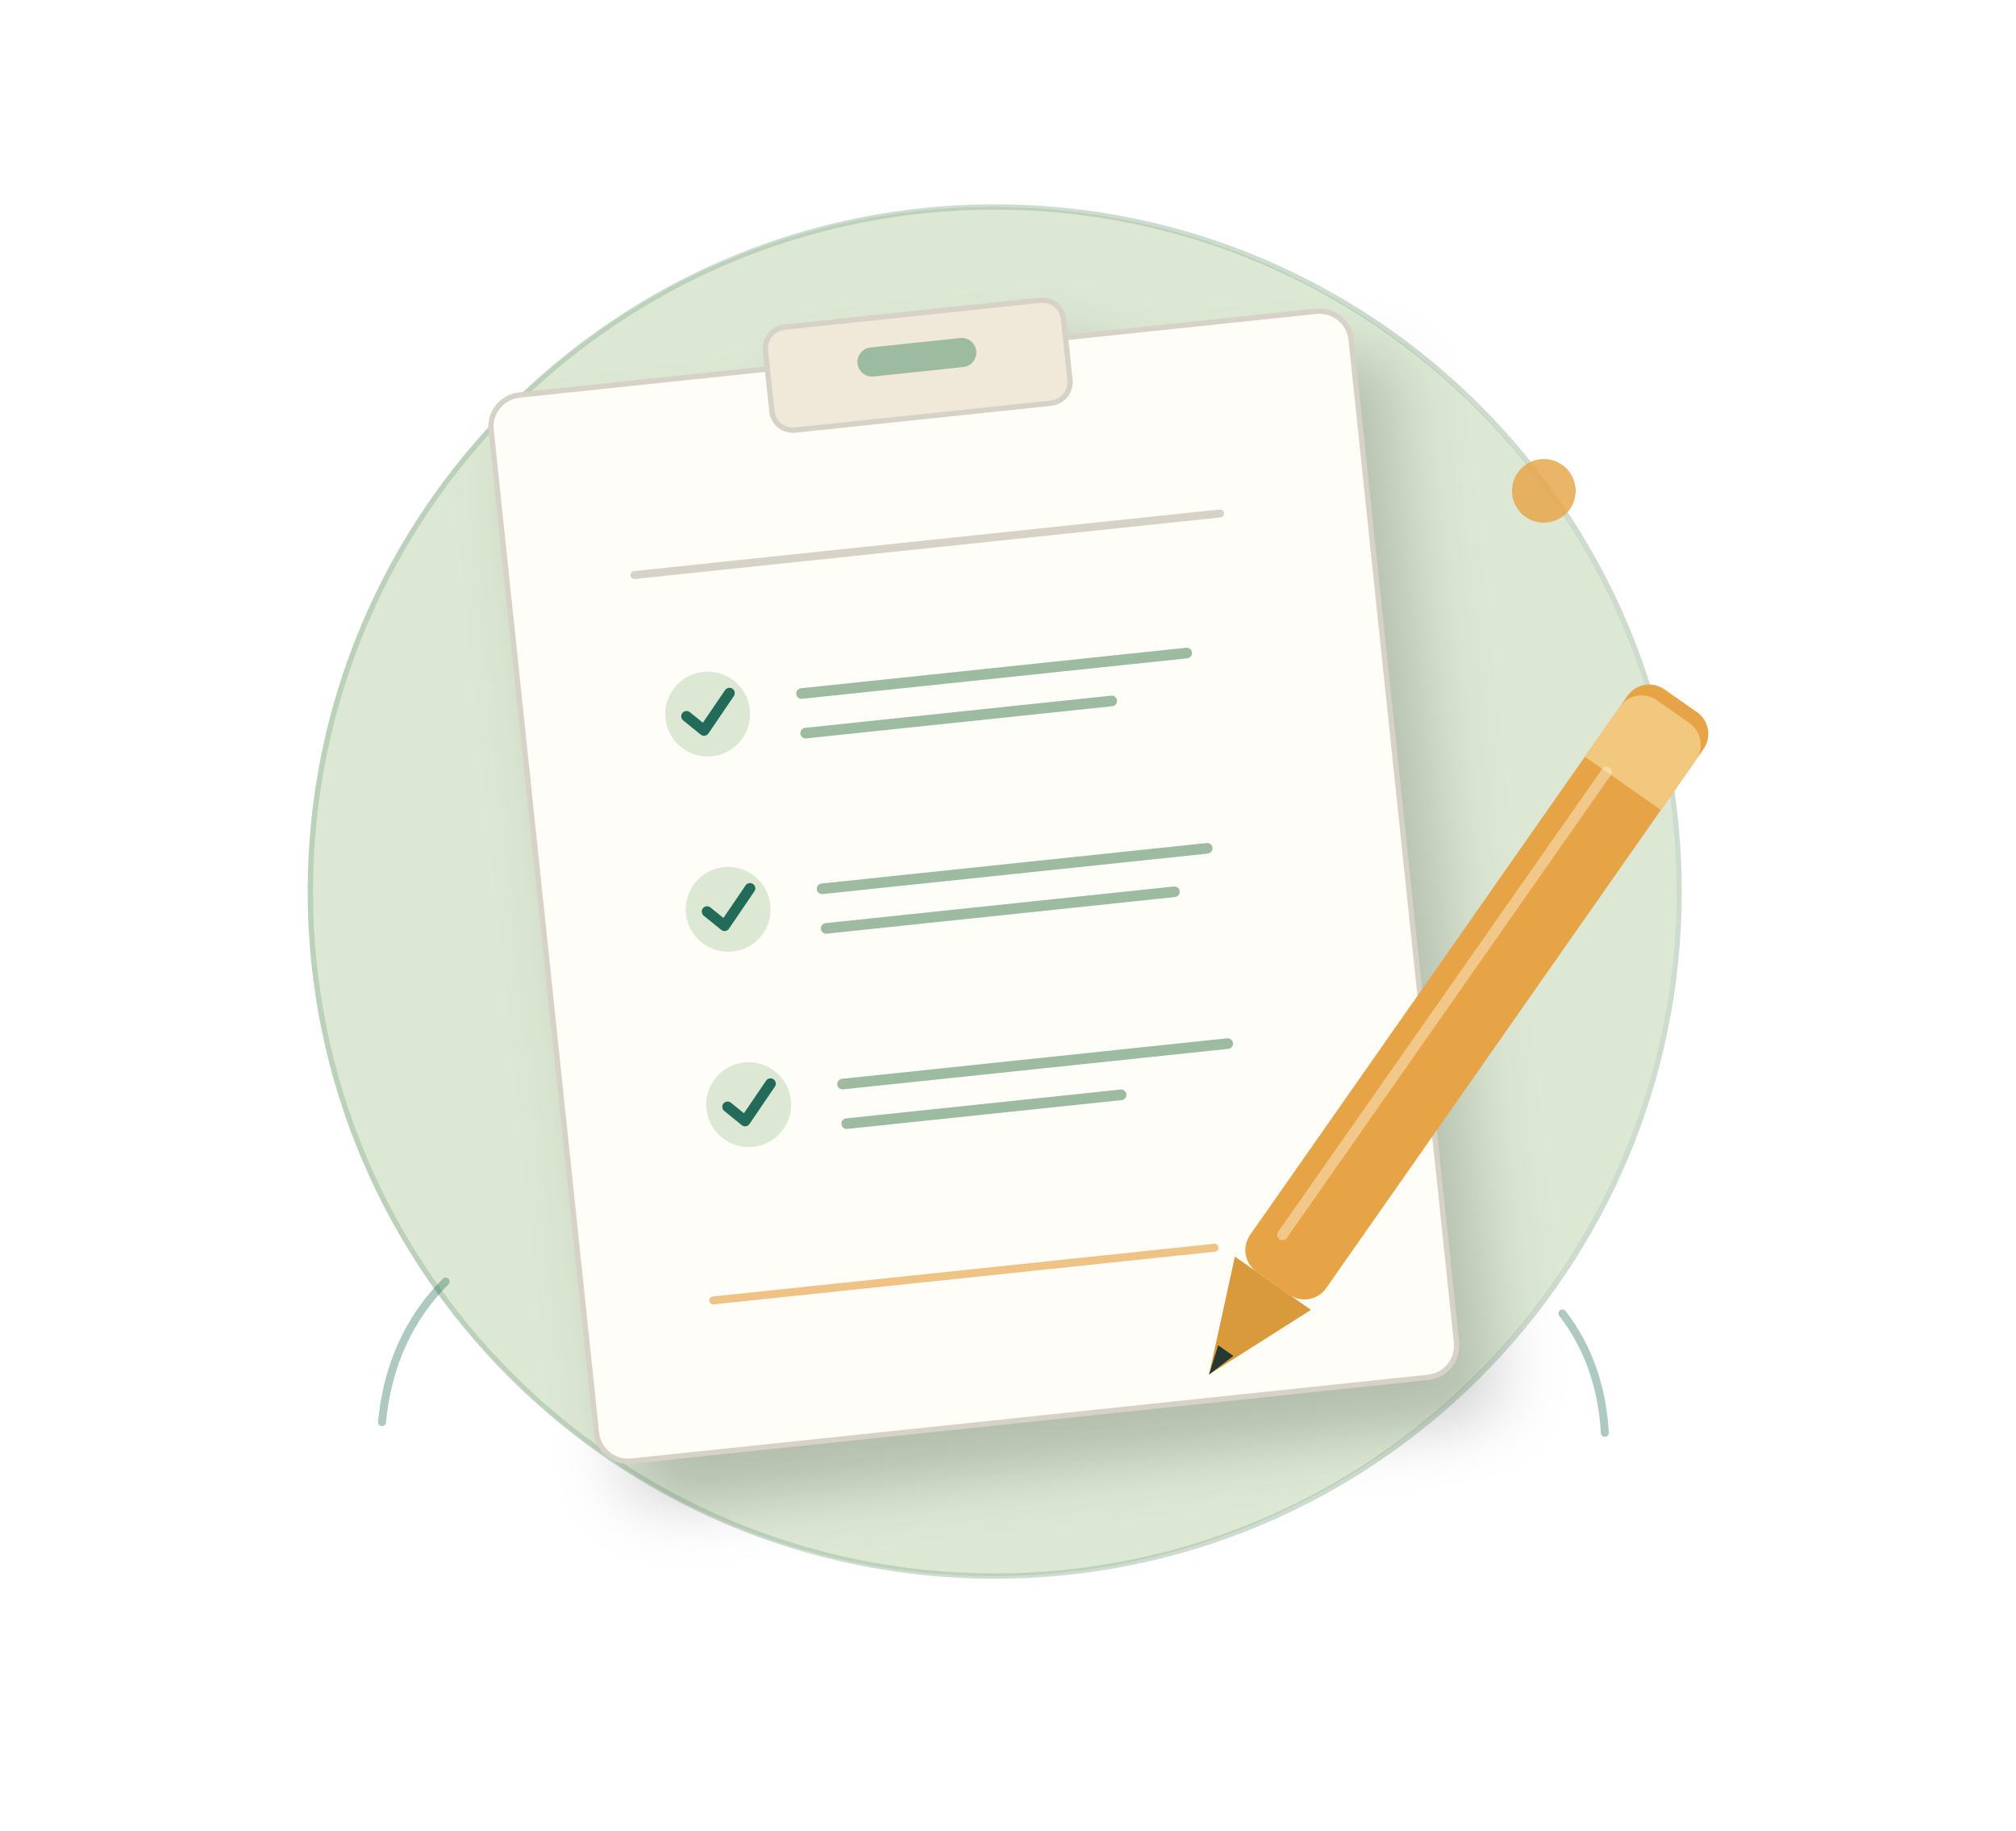
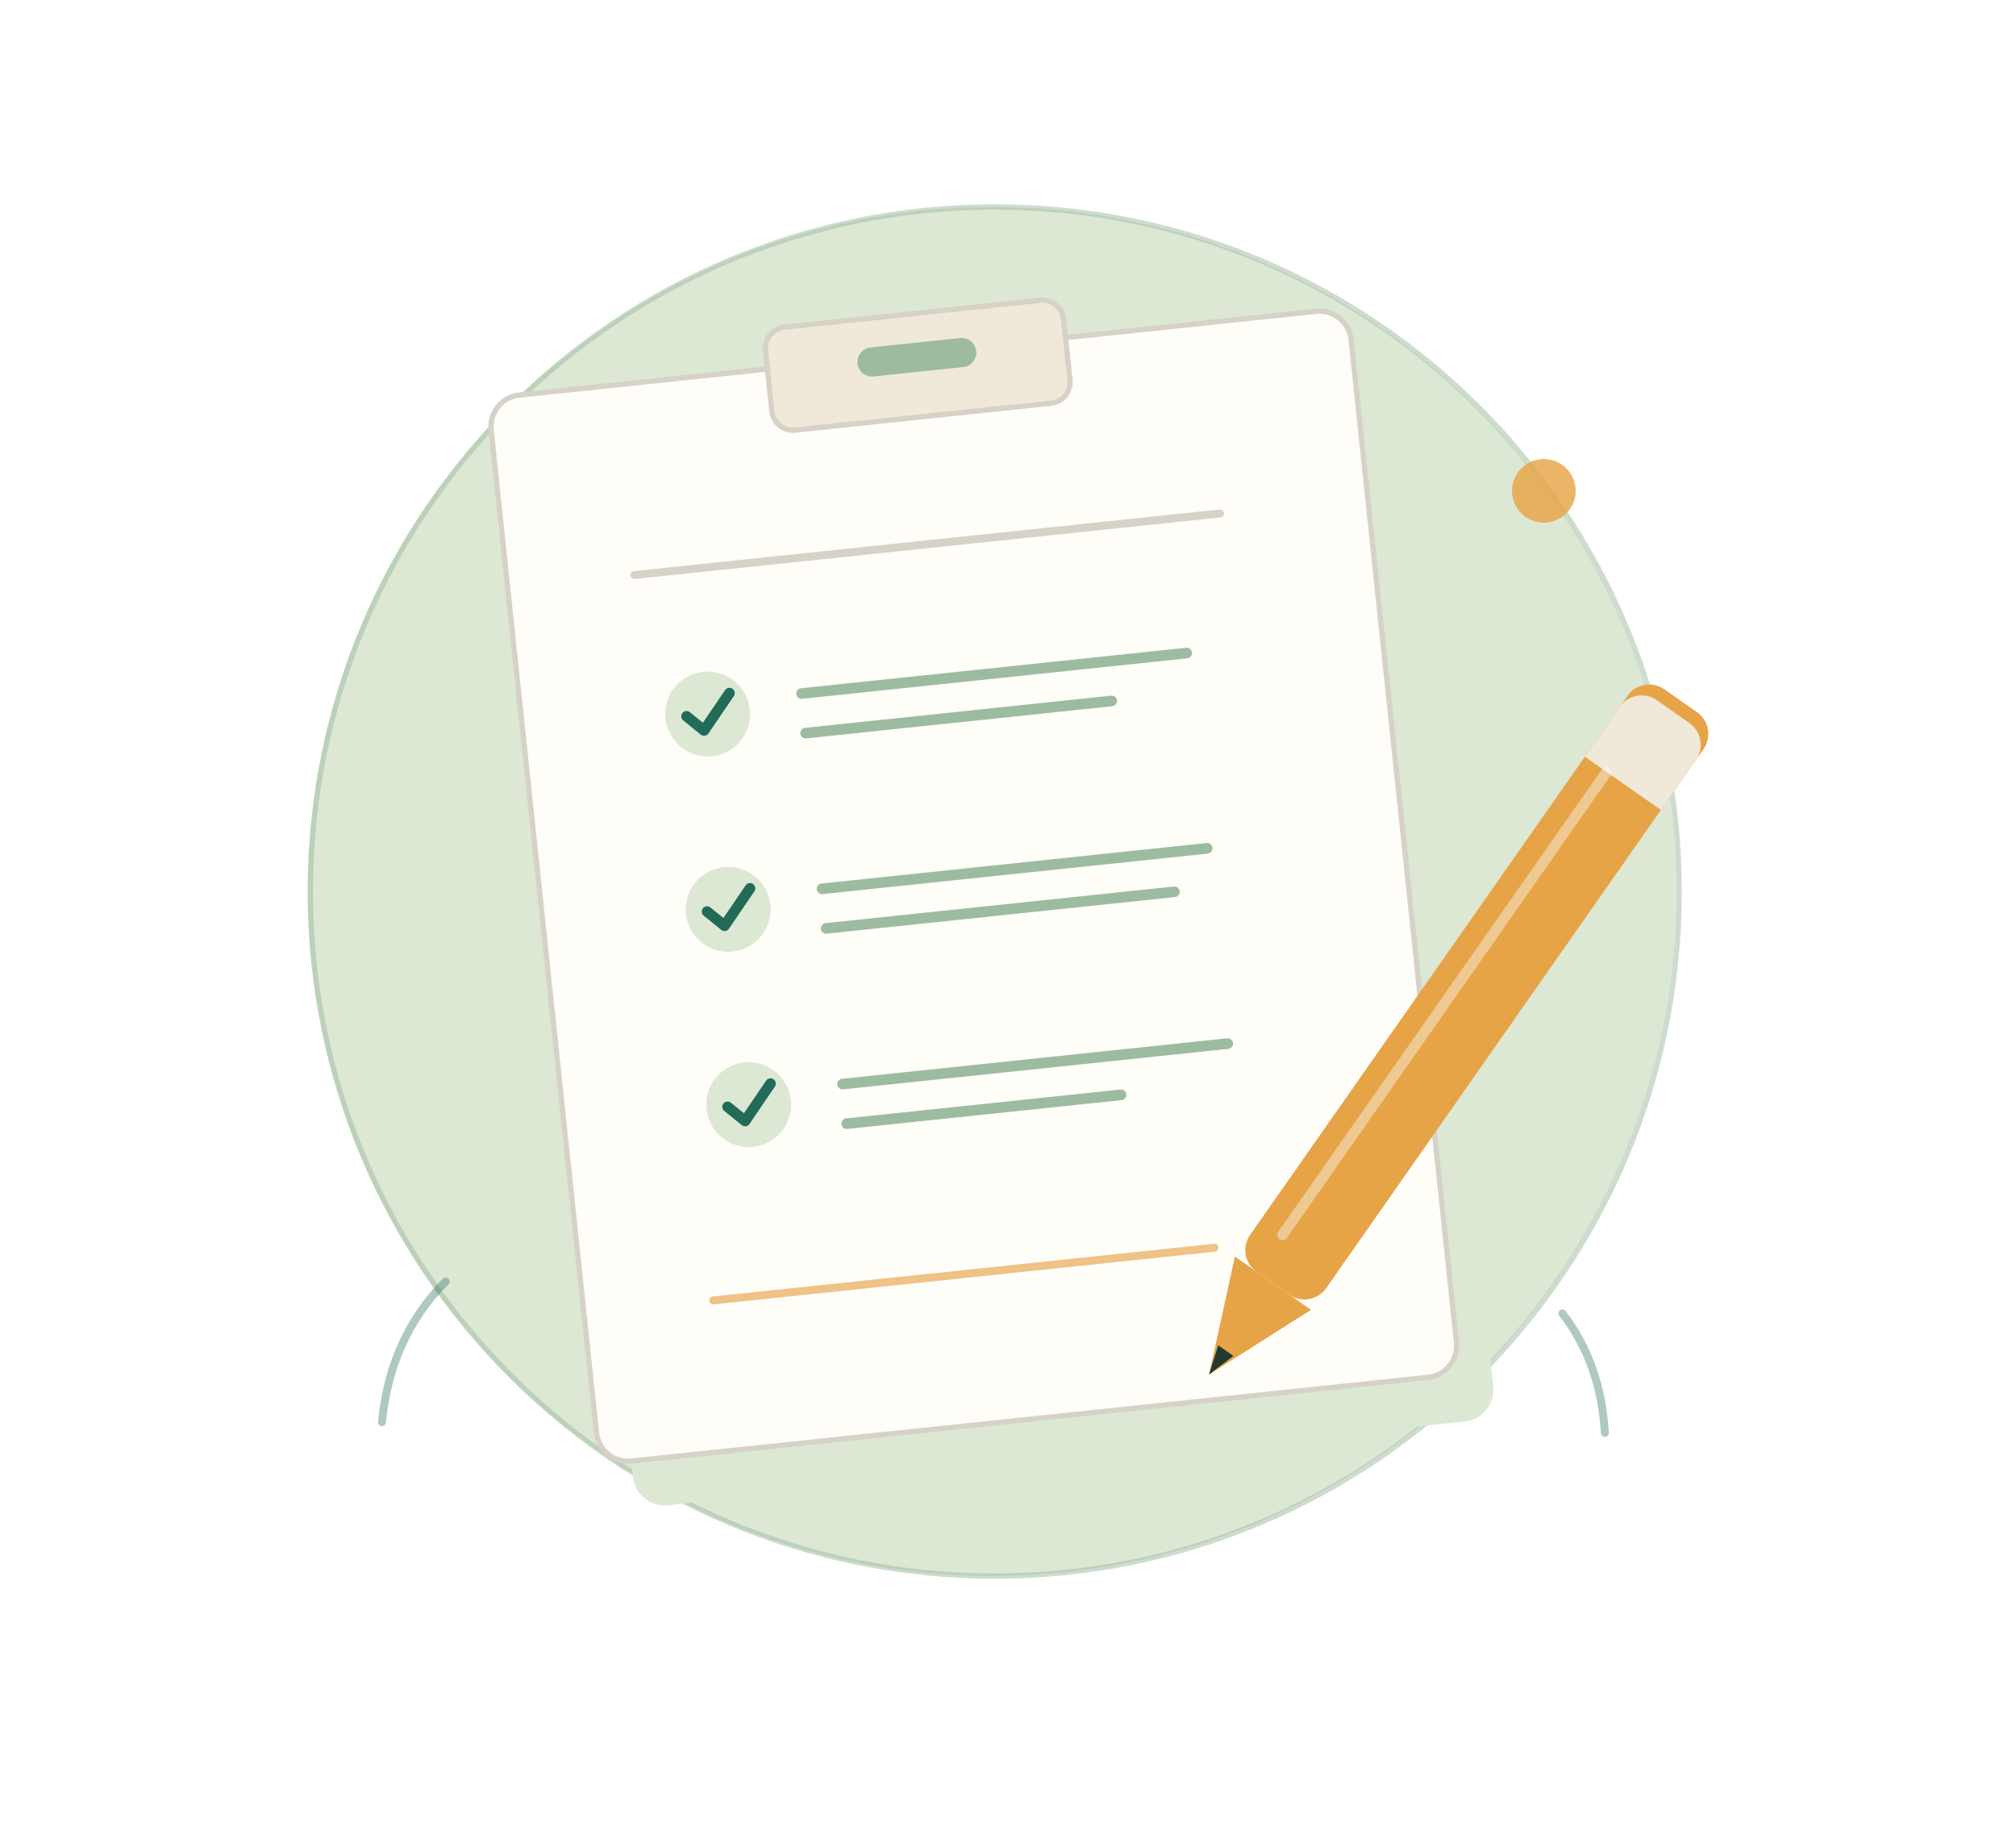
<svg xmlns="http://www.w3.org/2000/svg" width="760" height="690" viewBox="0 0 760 690" fill="none">
-   <defs>
-     <filter id="shadow" x="140" y="94" width="455" height="520" color-interpolation-filters="sRGB" filterUnits="userSpaceOnUse">
-       <feGaussianBlur in="SourceAlpha" stdDeviation="12" />
-       <feOffset dx="12" dy="18" />
-       <feComponentTransfer>
-         <feFuncA type="linear" slope=".18" />
-       </feComponentTransfer>
-       <feMerge>
-         <feMergeNode />
-         <feMergeNode in="SourceGraphic" />
-       </feMerge>
-     </filter>
-   </defs>
  <circle cx="374" cy="336" r="258" fill="#DCE8D4" />
  <circle cx="375" cy="336" r="258" stroke="#9DBBA1" stroke-opacity=".5" stroke-width="2" />
-   <g filter="url(#shadow)" transform="rotate(-6 367 333)">
+   <g transform="rotate(-6 367 333)">
+     <rect x="216" y="150" width="326" height="404" rx="12" fill="#DCE8D4" />
    <rect x="204" y="132" width="326" height="404" rx="12" fill="#FFFDF8" stroke="#D7D2C7" stroke-width="2" />
    <rect x="310" y="117" width="113" height="39" rx="8" fill="#F0E9DA" stroke="#D7D2C7" stroke-width="2" />
    <rect x="344" y="128" width="45" height="11" rx="5.5" fill="#9DBBA1" />
    <path d="M252 204h222" stroke="#D7D2C7" stroke-width="3" stroke-linecap="round" />
    <circle cx="274" cy="259" r="16" fill="#DCE8D4" />
    <path d="m266 259 6 6 11-13" stroke="#216B58" stroke-width="4" stroke-linecap="round" stroke-linejoin="round" />
    <path d="M310 255h146M310 270h116" stroke="#9DBBA1" stroke-width="4" stroke-linecap="round" />
    <circle cx="274" cy="333" r="16" fill="#DCE8D4" />
    <path d="m266 333 6 6 11-13" stroke="#216B58" stroke-width="4" stroke-linecap="round" stroke-linejoin="round" />
    <path d="M310 329h146M310 344h132" stroke="#9DBBA1" stroke-width="4" stroke-linecap="round" />
    <circle cx="274" cy="407" r="16" fill="#DCE8D4" />
    <path d="m266 407 6 6 11-13" stroke="#216B58" stroke-width="4" stroke-linecap="round" stroke-linejoin="round" />
    <path d="M310 403h146M310 418h104" stroke="#9DBBA1" stroke-width="4" stroke-linecap="round" />
    <path d="M253 479h190" stroke="#E6A447" stroke-opacity=".65" stroke-width="3" stroke-linecap="round" />
  </g>
  <g transform="rotate(35 556 388)">
    <rect x="531" y="242" width="35" height="268" rx="10" fill="#E6A447" />
-     <path d="M531 257a10 10 0 0 1 10-10h15a10 10 0 0 1 10 10v23h-35z" fill="#F2C77E" />
-     <path d="M531 510h35l-17.5 42z" fill="#D99A3C" />
+     <path d="M531 257a10 10 0 0 1 10-10h15a10 10 0 0 1 10 10v23h-35z" fill="#F0E9DA" />
+     <path d="M531 510h35l-17.5 42z" fill="#E6A447" />
    <path d="m545 541 3.5 11 3.5-11" fill="#243A31" />
-     <path d="M541 280v213" stroke="#FFF5DD" stroke-opacity=".45" stroke-width="4" stroke-linecap="round" />
+     <path d="M541 280v213" stroke="#FAF6EE" stroke-opacity=".45" stroke-width="4" stroke-linecap="round" />
  </g>
  <circle cx="582" cy="185" r="12" fill="#E6A447" fill-opacity=".82" />
  <path d="M168 483c-14 14-22 32-24 53M589 495c10 13 15 28 16 45" stroke="#216B58" stroke-opacity=".36" stroke-width="3" stroke-linecap="round" />
</svg>
